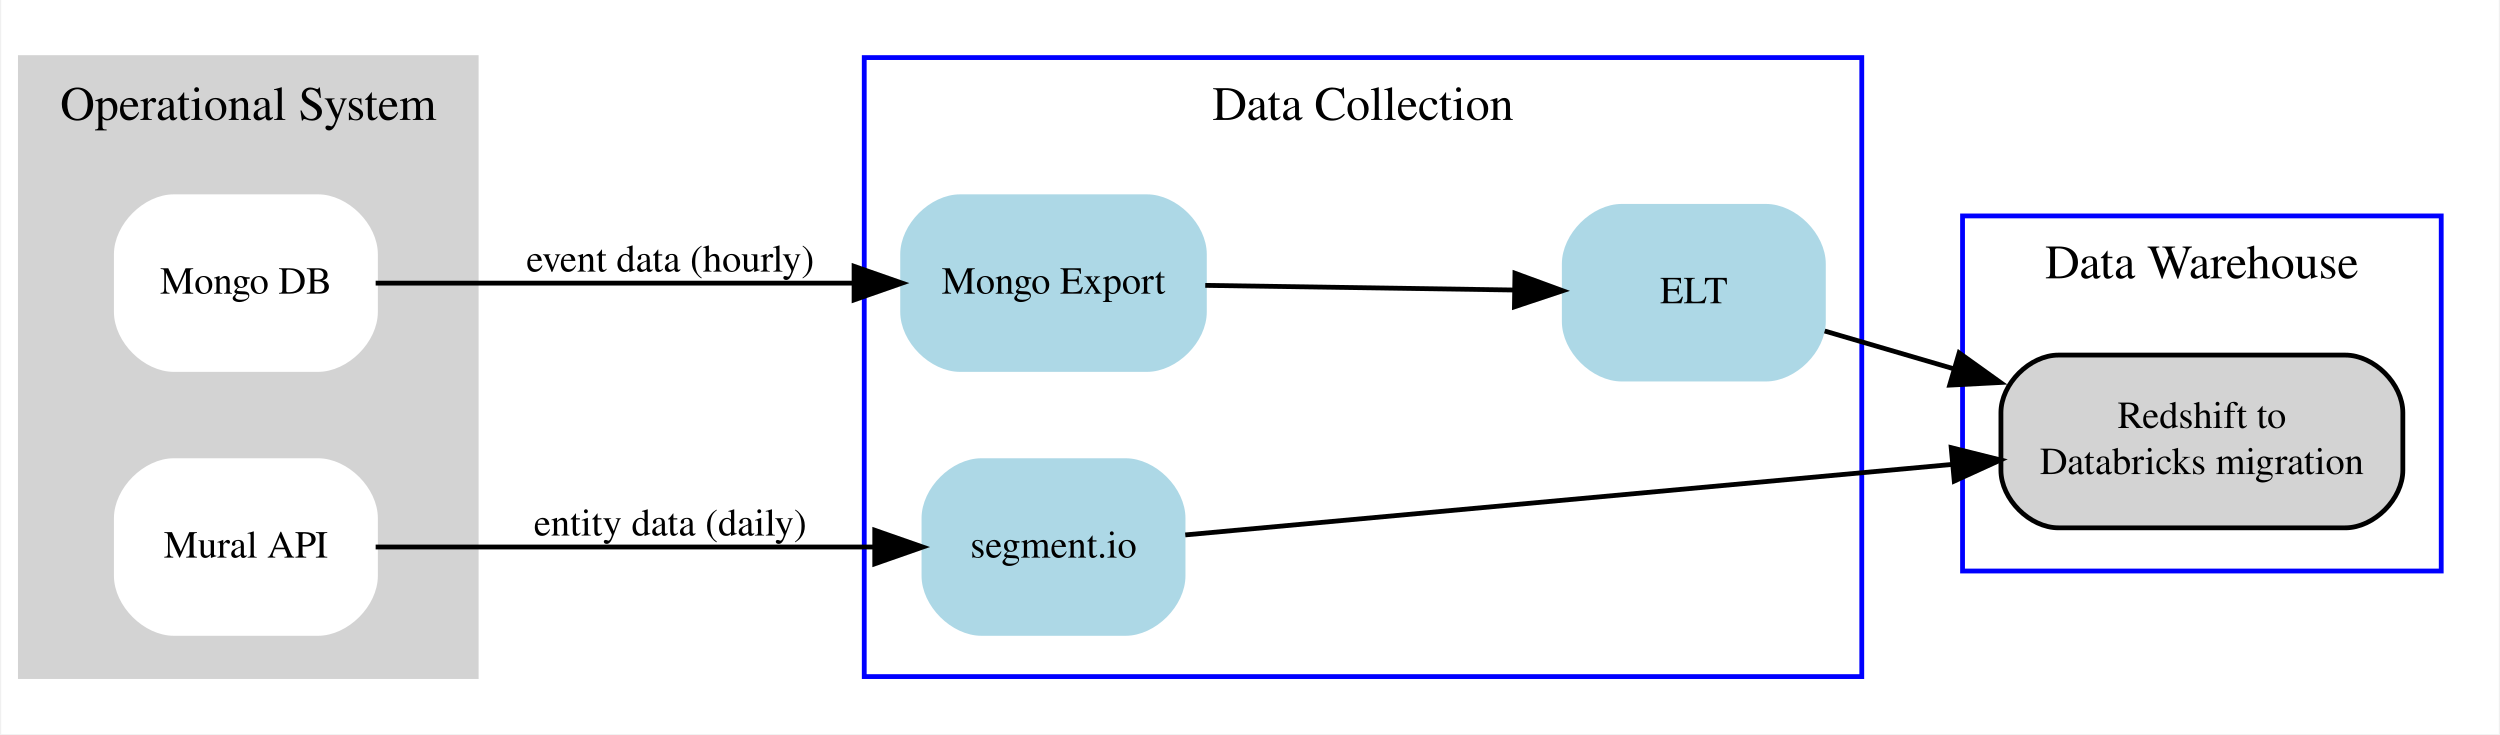
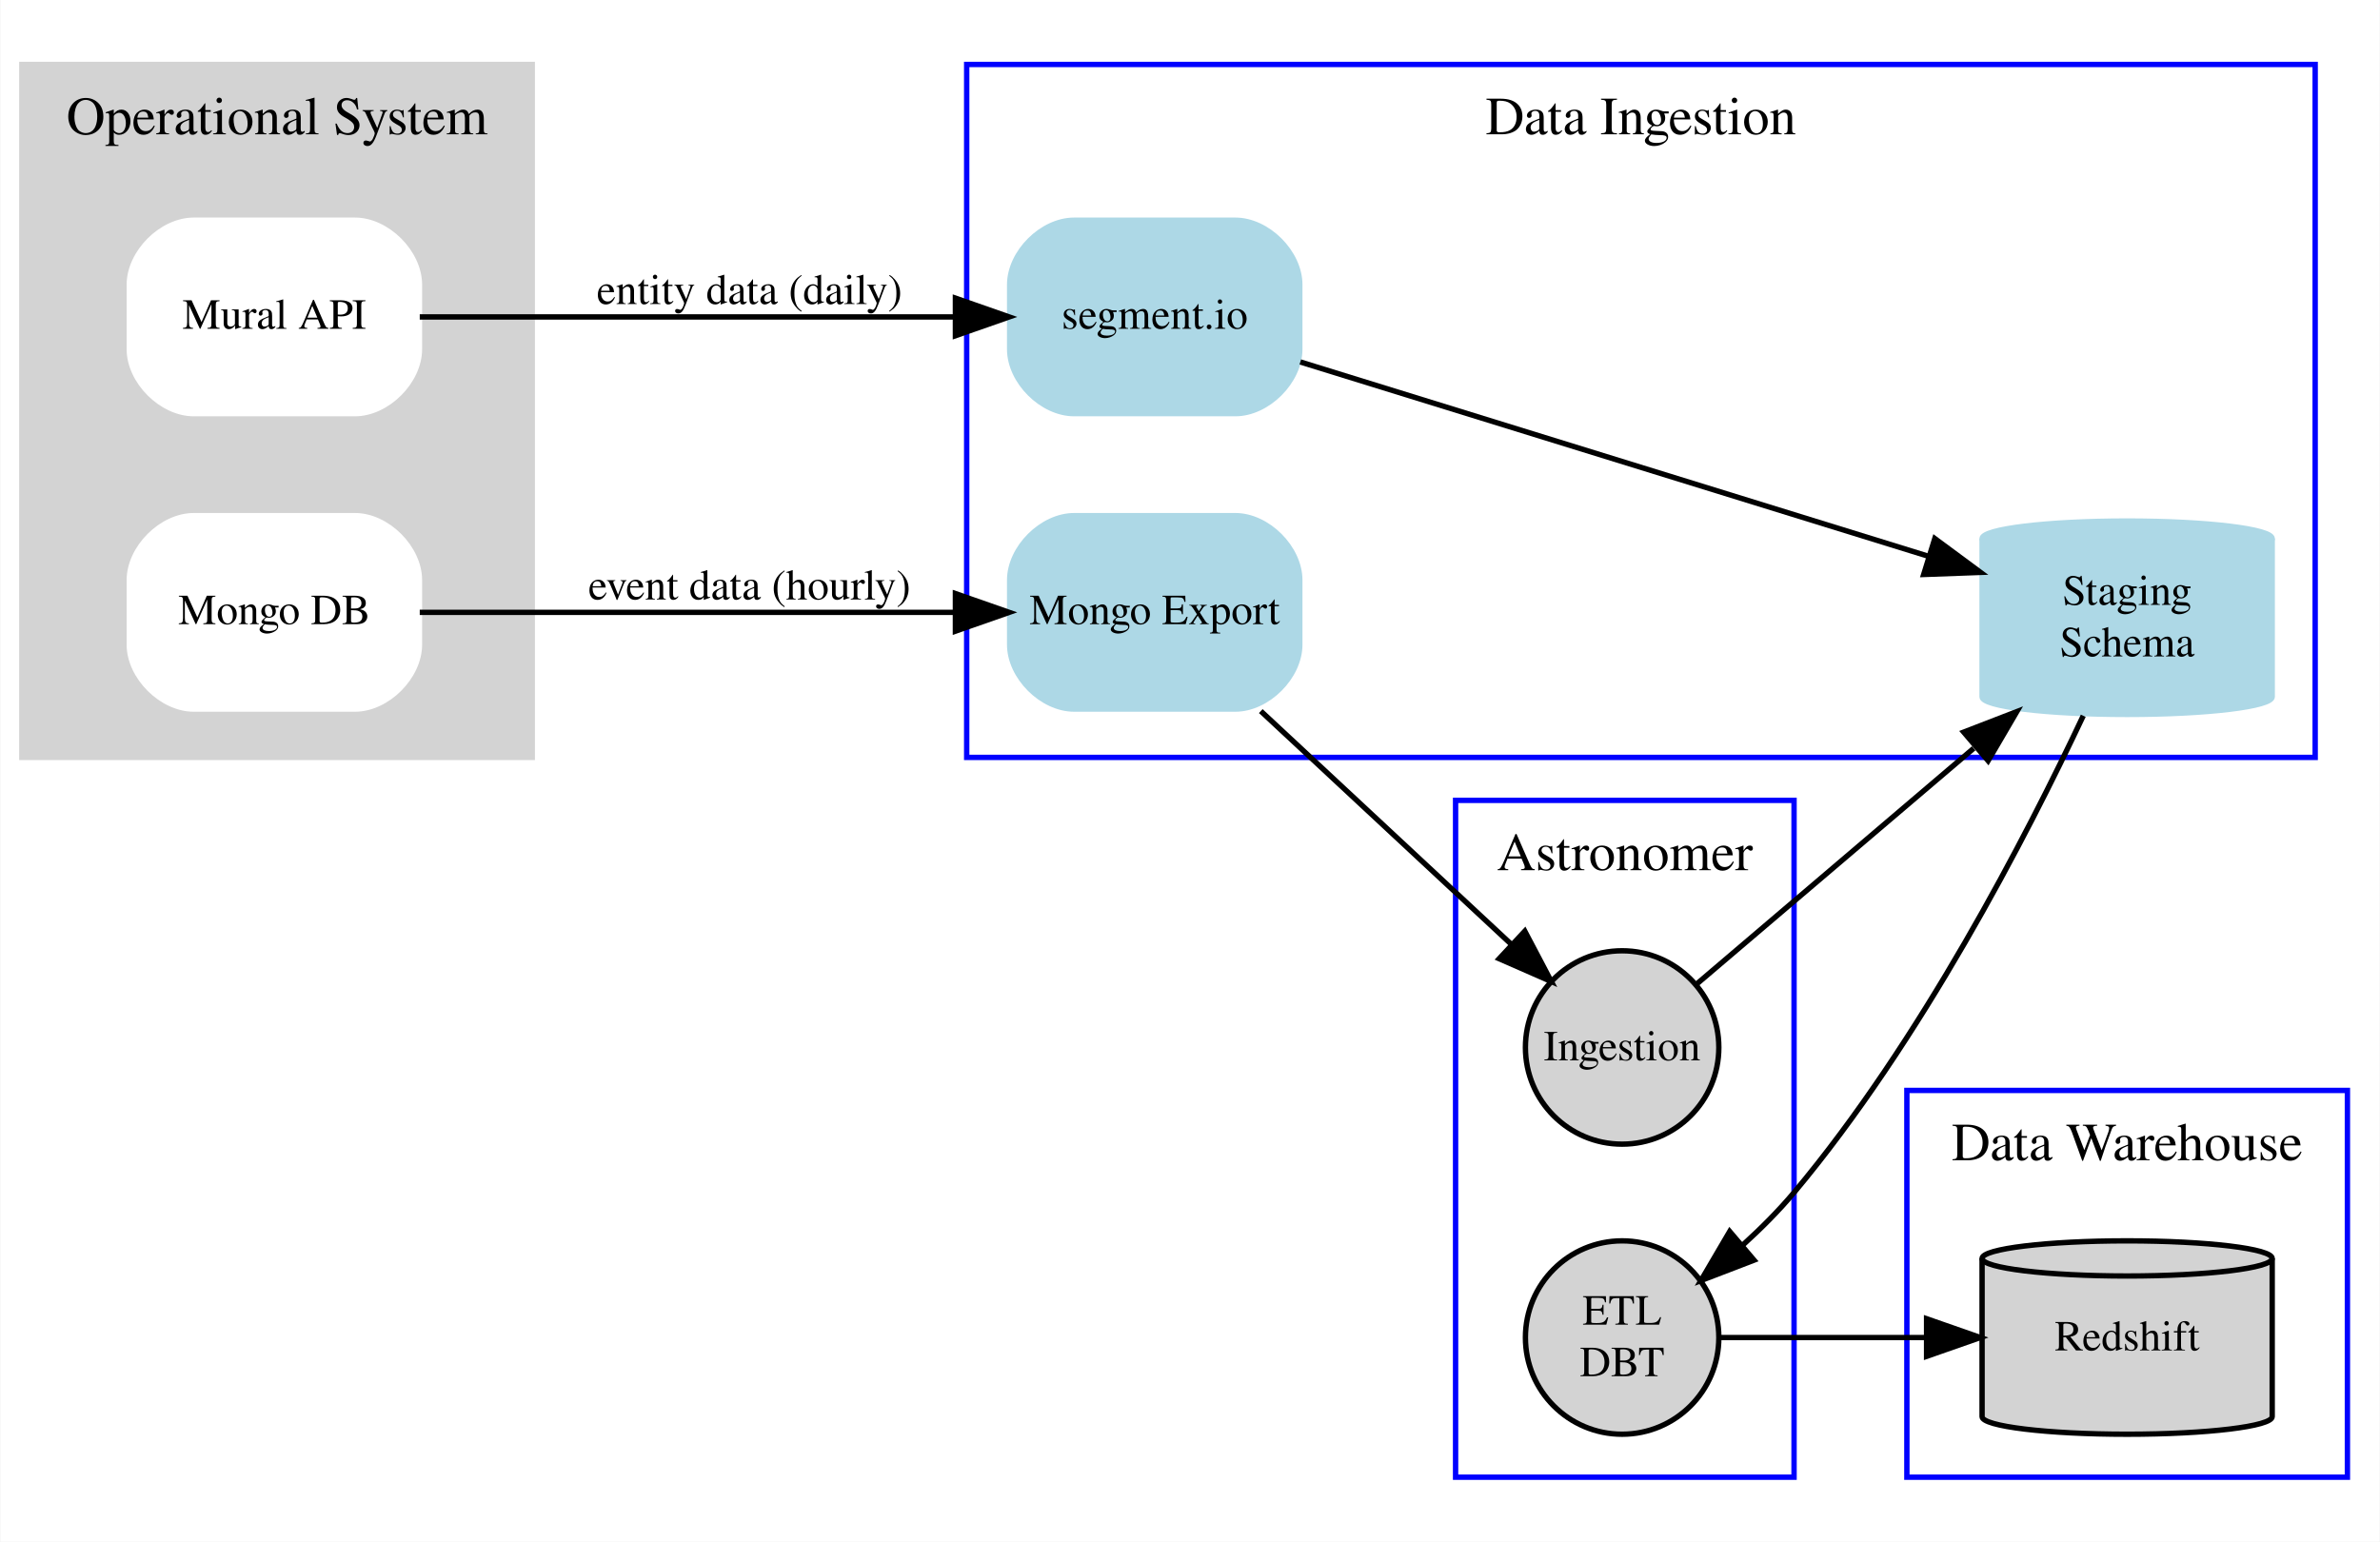
- <svg xmlns="http://www.w3.org/2000/svg" width="521pt" height="153pt" viewBox="0.00 0.00 520.51 153.00">
-   <g id="graph0" class="graph" transform="scale(1 1) rotate(0) translate(4 149)">
-     <polygon fill="#ffffff" stroke="transparent" points="-4,4 -4,-149 516.506,-149 516.506,4 -4,4" />
+ <svg xmlns="http://www.w3.org/2000/svg" width="443pt" height="287pt" viewBox="0.00 0.00 442.86 287.00">
+   <g id="graph0" class="graph" transform="scale(1 1) rotate(0) translate(4 283)">
+     <polygon fill="#ffffff" stroke="transparent" points="-4,4 -4,-283 438.864,-283 438.864,4 -4,4" />
    <g id="clust1" class="cluster">
-       <polygon fill="#d3d3d3" stroke="#d3d3d3" points="0,-8 0,-137 95,-137 95,-8 0,-8" />
-       <text text-anchor="middle" x="47.5" y="-124" font-family="Times,serif" font-size="10.00" fill="#000000">Operational System</text>
+       <polygon fill="#d3d3d3" stroke="#d3d3d3" points="0,-142 0,-271 95,-271 95,-142 0,-142" />
+       <text text-anchor="middle" x="47.5" y="-258" font-family="Times,serif" font-size="10.00" fill="#000000">Operational System</text>
    </g>
    <g id="clust2" class="cluster">
-       <polygon fill="none" stroke="#0000ff" points="175.864,-8 175.864,-137 383.749,-137 383.749,-8 175.864,-8" />
-       <text text-anchor="middle" x="279.806" y="-124" font-family="Times,serif" font-size="10.00" fill="#000000">Data Collection</text>
+       <polygon fill="none" stroke="#0000ff" points="175.864,-142 175.864,-271 426.864,-271 426.864,-142 175.864,-142" />
+       <text text-anchor="middle" x="301.364" y="-258" font-family="Times,serif" font-size="10.00" fill="#000000">Data Ingestion</text>
    </g>
    <g id="clust3" class="cluster">
-       <polygon fill="none" stroke="#0000ff" points="404.749,-30 404.749,-104 504.506,-104 504.506,-30 404.749,-30" />
-       <text text-anchor="middle" x="454.627" y="-91" font-family="Times,serif" font-size="10.00" fill="#000000">Data Warehouse</text>
+       <polygon fill="none" stroke="#0000ff" points="350.864,-8 350.864,-80 432.864,-80 432.864,-8 350.864,-8" />
+       <text text-anchor="middle" x="391.864" y="-67" font-family="Times,serif" font-size="10.00" fill="#000000">Data Warehouse</text>
+     </g>
+     <g id="clust4" class="cluster">
+       <polygon fill="none" stroke="#0000ff" points="266.864,-8 266.864,-134 329.864,-134 329.864,-8 266.864,-8" />
+       <text text-anchor="middle" x="298.364" y="-121" font-family="Times,serif" font-size="10.00" fill="#000000">Astronomer</text>
    </g>
    <g id="node1" class="node">
-       <path fill="#ffffff" stroke="#ffffff" d="M32,-17C32,-17 62,-17 62,-17 68,-17 74,-23 74,-29 74,-29 74,-41 74,-41 74,-47 68,-53 62,-53 62,-53 32,-53 32,-53 26,-53 20,-47 20,-41 20,-41 20,-29 20,-29 20,-23 26,-17 32,-17" />
-       <text text-anchor="middle" x="47" y="-32.8" font-family="Times,serif" font-size="8.00" fill="#000000">Mural API</text>
+       <path fill="#ffffff" stroke="#ffffff" d="M32,-206C32,-206 62,-206 62,-206 68,-206 74,-212 74,-218 74,-218 74,-230 74,-230 74,-236 68,-242 62,-242 62,-242 32,-242 32,-242 26,-242 20,-236 20,-230 20,-230 20,-218 20,-218 20,-212 26,-206 32,-206" />
+       <text text-anchor="middle" x="47" y="-221.8" font-family="Times,serif" font-size="8.00" fill="#000000">Mural API</text>
    </g>
    <g id="node3" class="node">
-       <path fill="#add8e6" stroke="#add8e6" d="M200.306,-17C200.306,-17 230.306,-17 230.306,-17 236.306,-17 242.306,-23 242.306,-29 242.306,-29 242.306,-41 242.306,-41 242.306,-47 236.306,-53 230.306,-53 230.306,-53 200.306,-53 200.306,-53 194.306,-53 188.306,-47 188.306,-41 188.306,-41 188.306,-29 188.306,-29 188.306,-23 194.306,-17 200.306,-17" />
-       <text text-anchor="middle" x="215.306" y="-32.8" font-family="Times,serif" font-size="8.00" fill="#000000">segment.io</text>
+       <path fill="#add8e6" stroke="#add8e6" d="M195.864,-206C195.864,-206 225.864,-206 225.864,-206 231.864,-206 237.864,-212 237.864,-218 237.864,-218 237.864,-230 237.864,-230 237.864,-236 231.864,-242 225.864,-242 225.864,-242 195.864,-242 195.864,-242 189.864,-242 183.864,-236 183.864,-230 183.864,-230 183.864,-218 183.864,-218 183.864,-212 189.864,-206 195.864,-206" />
+       <text text-anchor="middle" x="210.864" y="-221.8" font-family="Times,serif" font-size="8.00" fill="#000000">segment.io</text>
+     </g>
+     <g id="edge3" class="edge">
+       <path fill="none" stroke="#000000" d="M74.059,-224C101.218,-224 143.265,-224 173.577,-224" />
+       <polygon fill="#000000" stroke="#000000" points="173.765,-227.5 183.765,-224 173.765,-220.5 173.765,-227.5" />
+       <text text-anchor="middle" x="135.432" y="-226.4" font-family="Times,serif" font-size="8.00" fill="#000000">entity data (daily) </text>
+     </g>
+     <g id="node2" class="node">
+       <path fill="#ffffff" stroke="#ffffff" d="M32,-151C32,-151 62,-151 62,-151 68,-151 74,-157 74,-163 74,-163 74,-175 74,-175 74,-181 68,-187 62,-187 62,-187 32,-187 32,-187 26,-187 20,-181 20,-175 20,-175 20,-163 20,-163 20,-157 26,-151 32,-151" />
+       <text text-anchor="middle" x="47" y="-166.8" font-family="Times,serif" font-size="8.00" fill="#000000">Mongo DB</text>
+     </g>
+     <g id="node4" class="node">
+       <path fill="#add8e6" stroke="#add8e6" d="M195.864,-151C195.864,-151 225.864,-151 225.864,-151 231.864,-151 237.864,-157 237.864,-163 237.864,-163 237.864,-175 237.864,-175 237.864,-181 231.864,-187 225.864,-187 225.864,-187 195.864,-187 195.864,-187 189.864,-187 183.864,-181 183.864,-175 183.864,-175 183.864,-163 183.864,-163 183.864,-157 189.864,-151 195.864,-151" />
+       <text text-anchor="middle" x="210.864" y="-166.8" font-family="Times,serif" font-size="8.00" fill="#000000">Mongo Export</text>
+     </g>
+     <g id="edge1" class="edge">
+       <path fill="none" stroke="#000000" d="M74.059,-169C101.218,-169 143.265,-169 173.577,-169" />
+       <polygon fill="#000000" stroke="#000000" points="173.765,-172.5 183.765,-169 173.765,-165.5 173.765,-172.5" />
+       <text text-anchor="middle" x="135.432" y="-171.4" font-family="Times,serif" font-size="8.00" fill="#000000">event data (hourly)</text>
+     </g>
+     <g id="node5" class="node">
+       <path fill="#add8e6" stroke="#add8e6" d="M418.864,-182.727C418.864,-184.533 406.762,-186 391.864,-186 376.966,-186 364.864,-184.533 364.864,-182.727 364.864,-182.727 364.864,-153.273 364.864,-153.273 364.864,-151.467 376.966,-150 391.864,-150 406.762,-150 418.864,-151.467 418.864,-153.273 418.864,-153.273 418.864,-182.727 418.864,-182.727" />
+       <path fill="none" stroke="#add8e6" d="M418.864,-182.727C418.864,-180.921 406.762,-179.454 391.864,-179.454 376.966,-179.454 364.864,-180.921 364.864,-182.727" />
+       <text text-anchor="middle" x="391.864" y="-170.4" font-family="Times,serif" font-size="8.00" fill="#000000">Staging</text>
+       <text text-anchor="middle" x="391.864" y="-160.8" font-family="Times,serif" font-size="8.00" fill="#000000">Schema</text>
    </g>
    <g id="edge4" class="edge">
-       <path fill="none" stroke="#000000" d="M74.041,-35C102.176,-35 146.436,-35 177.911,-35" />
-       <polygon fill="#000000" stroke="#000000" points="178.053,-38.5 188.053,-35 178.053,-31.5 178.053,-38.5" />
-       <text text-anchor="middle" x="135.432" y="-37.4" font-family="Times,serif" font-size="8.00" fill="#000000">entity data (daily) </text>
+       <path fill="none" stroke="#000000" d="M237.962,-215.616C269.018,-206.008 320.093,-190.205 354.813,-179.463" />
+       <polygon fill="#000000" stroke="#000000" points="356.062,-182.74 364.581,-176.441 353.993,-176.053 356.062,-182.74" />
    </g>
-     <g id="node2" class="node">
-       <path fill="#ffffff" stroke="#ffffff" d="M32,-72C32,-72 62,-72 62,-72 68,-72 74,-78 74,-84 74,-84 74,-96 74,-96 74,-102 68,-108 62,-108 62,-108 32,-108 32,-108 26,-108 20,-102 20,-96 20,-96 20,-84 20,-84 20,-78 26,-72 32,-72" />
-       <text text-anchor="middle" x="47" y="-87.8" font-family="Times,serif" font-size="8.00" fill="#000000">Mongo DB</text>
+     <g id="node8" class="node">
+       <ellipse fill="#d3d3d3" stroke="#000000" cx="297.864" cy="-88" rx="18" ry="18" />
+       <text text-anchor="middle" x="297.864" y="-85.6" font-family="Times,serif" font-size="8.00" fill="#000000">Ingestion</text>
    </g>
-     <g id="node4" class="node">
-       <path fill="#add8e6" stroke="#add8e6" d="M195.864,-72C195.864,-72 234.749,-72 234.749,-72 240.749,-72 246.749,-78 246.749,-84 246.749,-84 246.749,-96 246.749,-96 246.749,-102 240.749,-108 234.749,-108 234.749,-108 195.864,-108 195.864,-108 189.864,-108 183.864,-102 183.864,-96 183.864,-96 183.864,-84 183.864,-84 183.864,-78 189.864,-72 195.864,-72" />
-       <text text-anchor="middle" x="215.306" y="-87.8" font-family="Times,serif" font-size="8.00" fill="#000000">Mongo Export</text>
+     <g id="edge2" class="edge">
+       <path fill="none" stroke="#000000" d="M230.606,-150.62C244.565,-137.623 263.233,-120.243 277.359,-107.091" />
+       <polygon fill="#000000" stroke="#000000" points="279.748,-109.649 284.682,-100.273 274.978,-104.526 279.748,-109.649" />
    </g>
-     <g id="edge1" class="edge">
-       <path fill="none" stroke="#000000" d="M74.041,-90C100.924,-90 142.528,-90 173.635,-90" />
-       <polygon fill="#000000" stroke="#000000" points="173.745,-93.5 183.745,-90 173.745,-86.5 173.745,-93.5" />
-       <text text-anchor="middle" x="135.432" y="-92.4" font-family="Times,serif" font-size="8.00" fill="#000000">event data (hourly)</text>
+     <g id="node7" class="node">
+       <ellipse fill="#d3d3d3" stroke="#000000" cx="297.864" cy="-34" rx="18" ry="18" />
+       <text text-anchor="middle" x="297.864" y="-36.4" font-family="Times,serif" font-size="8.00" fill="#000000">ETL</text>
+       <text text-anchor="middle" x="297.864" y="-26.8" font-family="Times,serif" font-size="8.00" fill="#000000">DBT</text>
+     </g>
+     <g id="edge6" class="edge">
+       <path fill="none" stroke="#000000" d="M383.697,-149.751C373.188,-127.427 353.446,-89.137 329.864,-61 327.027,-57.616 323.735,-54.317 320.363,-51.254" />
+       <polygon fill="#000000" stroke="#000000" points="322.417,-48.407 312.527,-44.605 317.888,-53.744 322.417,-48.407" />
    </g>
    <g id="node6" class="node">
-       <path fill="#d3d3d3" stroke="#000000" d="M424.749,-39C424.749,-39 484.506,-39 484.506,-39 490.506,-39 496.506,-45 496.506,-51 496.506,-51 496.506,-63 496.506,-63 496.506,-69 490.506,-75 484.506,-75 484.506,-75 424.749,-75 424.749,-75 418.749,-75 412.749,-69 412.749,-63 412.749,-63 412.749,-51 412.749,-51 412.749,-45 418.749,-39 424.749,-39" />
-       <text text-anchor="middle" x="454.627" y="-59.8" font-family="Times,serif" font-size="8.00" fill="#000000">Redshift to </text>
-       <text text-anchor="middle" x="454.627" y="-50.2" font-family="Times,serif" font-size="8.00" fill="#000000">Databricks migration</text>
+       <path fill="#d3d3d3" stroke="#000000" d="M418.864,-48.727C418.864,-50.533 406.762,-52 391.864,-52 376.966,-52 364.864,-50.533 364.864,-48.727 364.864,-48.727 364.864,-19.273 364.864,-19.273 364.864,-17.467 376.966,-16 391.864,-16 406.762,-16 418.864,-17.467 418.864,-19.273 418.864,-19.273 418.864,-48.727 418.864,-48.727" />
+       <path fill="none" stroke="#000000" d="M418.864,-48.727C418.864,-46.921 406.762,-45.455 391.864,-45.455 376.966,-45.455 364.864,-46.921 364.864,-48.727" />
+       <text text-anchor="middle" x="391.864" y="-31.6" font-family="Times,serif" font-size="8.00" fill="#000000">Redshift</text>
+     </g>
+     <g id="edge7" class="edge">
+       <path fill="none" stroke="#000000" d="M315.988,-34C326.849,-34 341.069,-34 354.259,-34" />
+       <polygon fill="#000000" stroke="#000000" points="354.533,-37.5 364.533,-34 354.533,-30.5 354.533,-37.5" />
    </g>
    <g id="edge5" class="edge">
-       <path fill="none" stroke="#000000" d="M242.76,-37.524C281.617,-41.096 353.39,-47.694 402.538,-52.212" />
-       <polygon fill="#000000" stroke="#000000" points="402.384,-55.712 412.663,-53.142 403.025,-48.742 402.384,-55.712" />
-     </g>
-     <g id="node5" class="node">
-       <path fill="#add8e6" stroke="#add8e6" d="M333.749,-70C333.749,-70 363.749,-70 363.749,-70 369.749,-70 375.749,-76 375.749,-82 375.749,-82 375.749,-94 375.749,-94 375.749,-100 369.749,-106 363.749,-106 363.749,-106 333.749,-106 333.749,-106 327.749,-106 321.749,-100 321.749,-94 321.749,-94 321.749,-82 321.749,-82 321.749,-76 327.749,-70 333.749,-70" />
-       <text text-anchor="middle" x="348.749" y="-85.8" font-family="Times,serif" font-size="8.00" fill="#000000">ELT</text>
-     </g>
-     <g id="edge2" class="edge">
-       <path fill="none" stroke="#000000" d="M246.93,-89.526C266.226,-89.237 290.996,-88.866 311.274,-88.562" />
-       <polygon fill="#000000" stroke="#000000" points="311.469,-92.059 321.415,-88.41 311.364,-85.06 311.469,-92.059" />
-     </g>
-     <g id="edge3" class="edge">
-       <path fill="none" stroke="#000000" d="M376.015,-80.017C384.292,-77.594 393.673,-74.847 402.999,-72.116" />
-       <polygon fill="#000000" stroke="#000000" points="404.037,-75.459 412.651,-69.29 402.07,-68.741 404.037,-75.459" />
+       <path fill="none" stroke="#000000" d="M311.734,-99.804C325.252,-111.308 346.208,-129.144 363.299,-143.69" />
+       <polygon fill="#000000" stroke="#000000" points="361.446,-146.708 371.33,-150.524 365.983,-141.377 361.446,-146.708" />
    </g>
  </g>
</svg>
